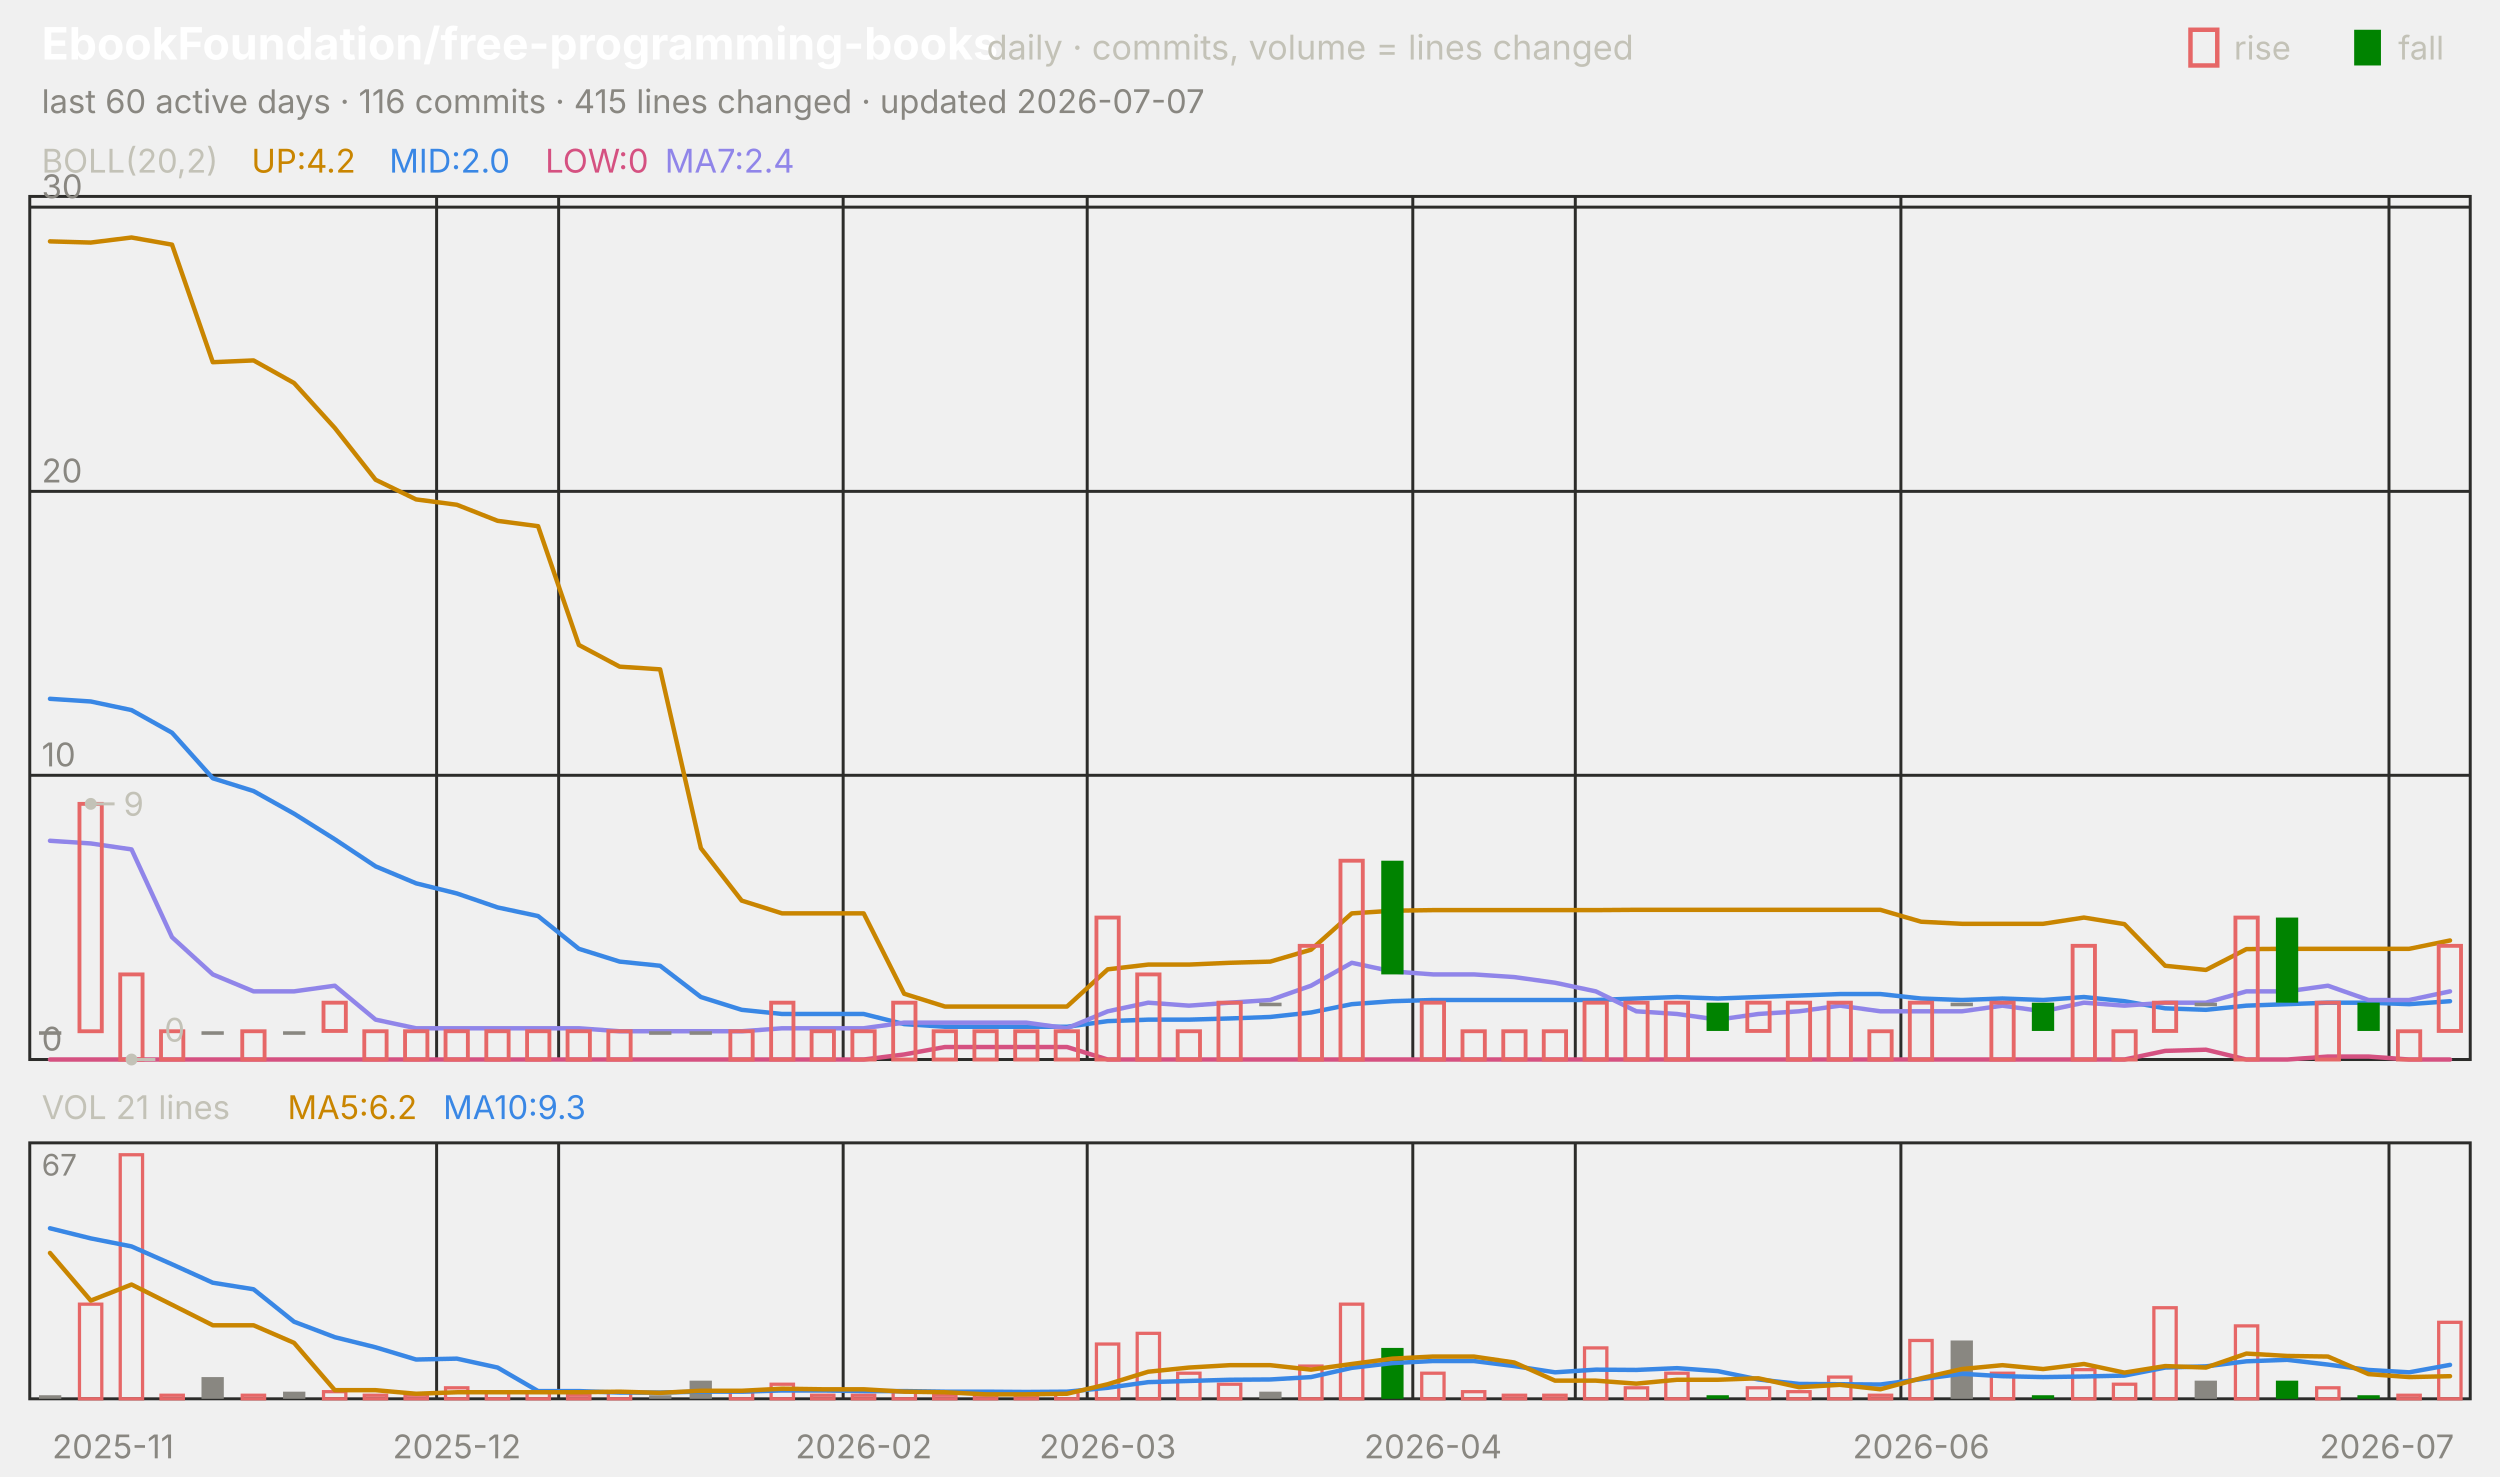
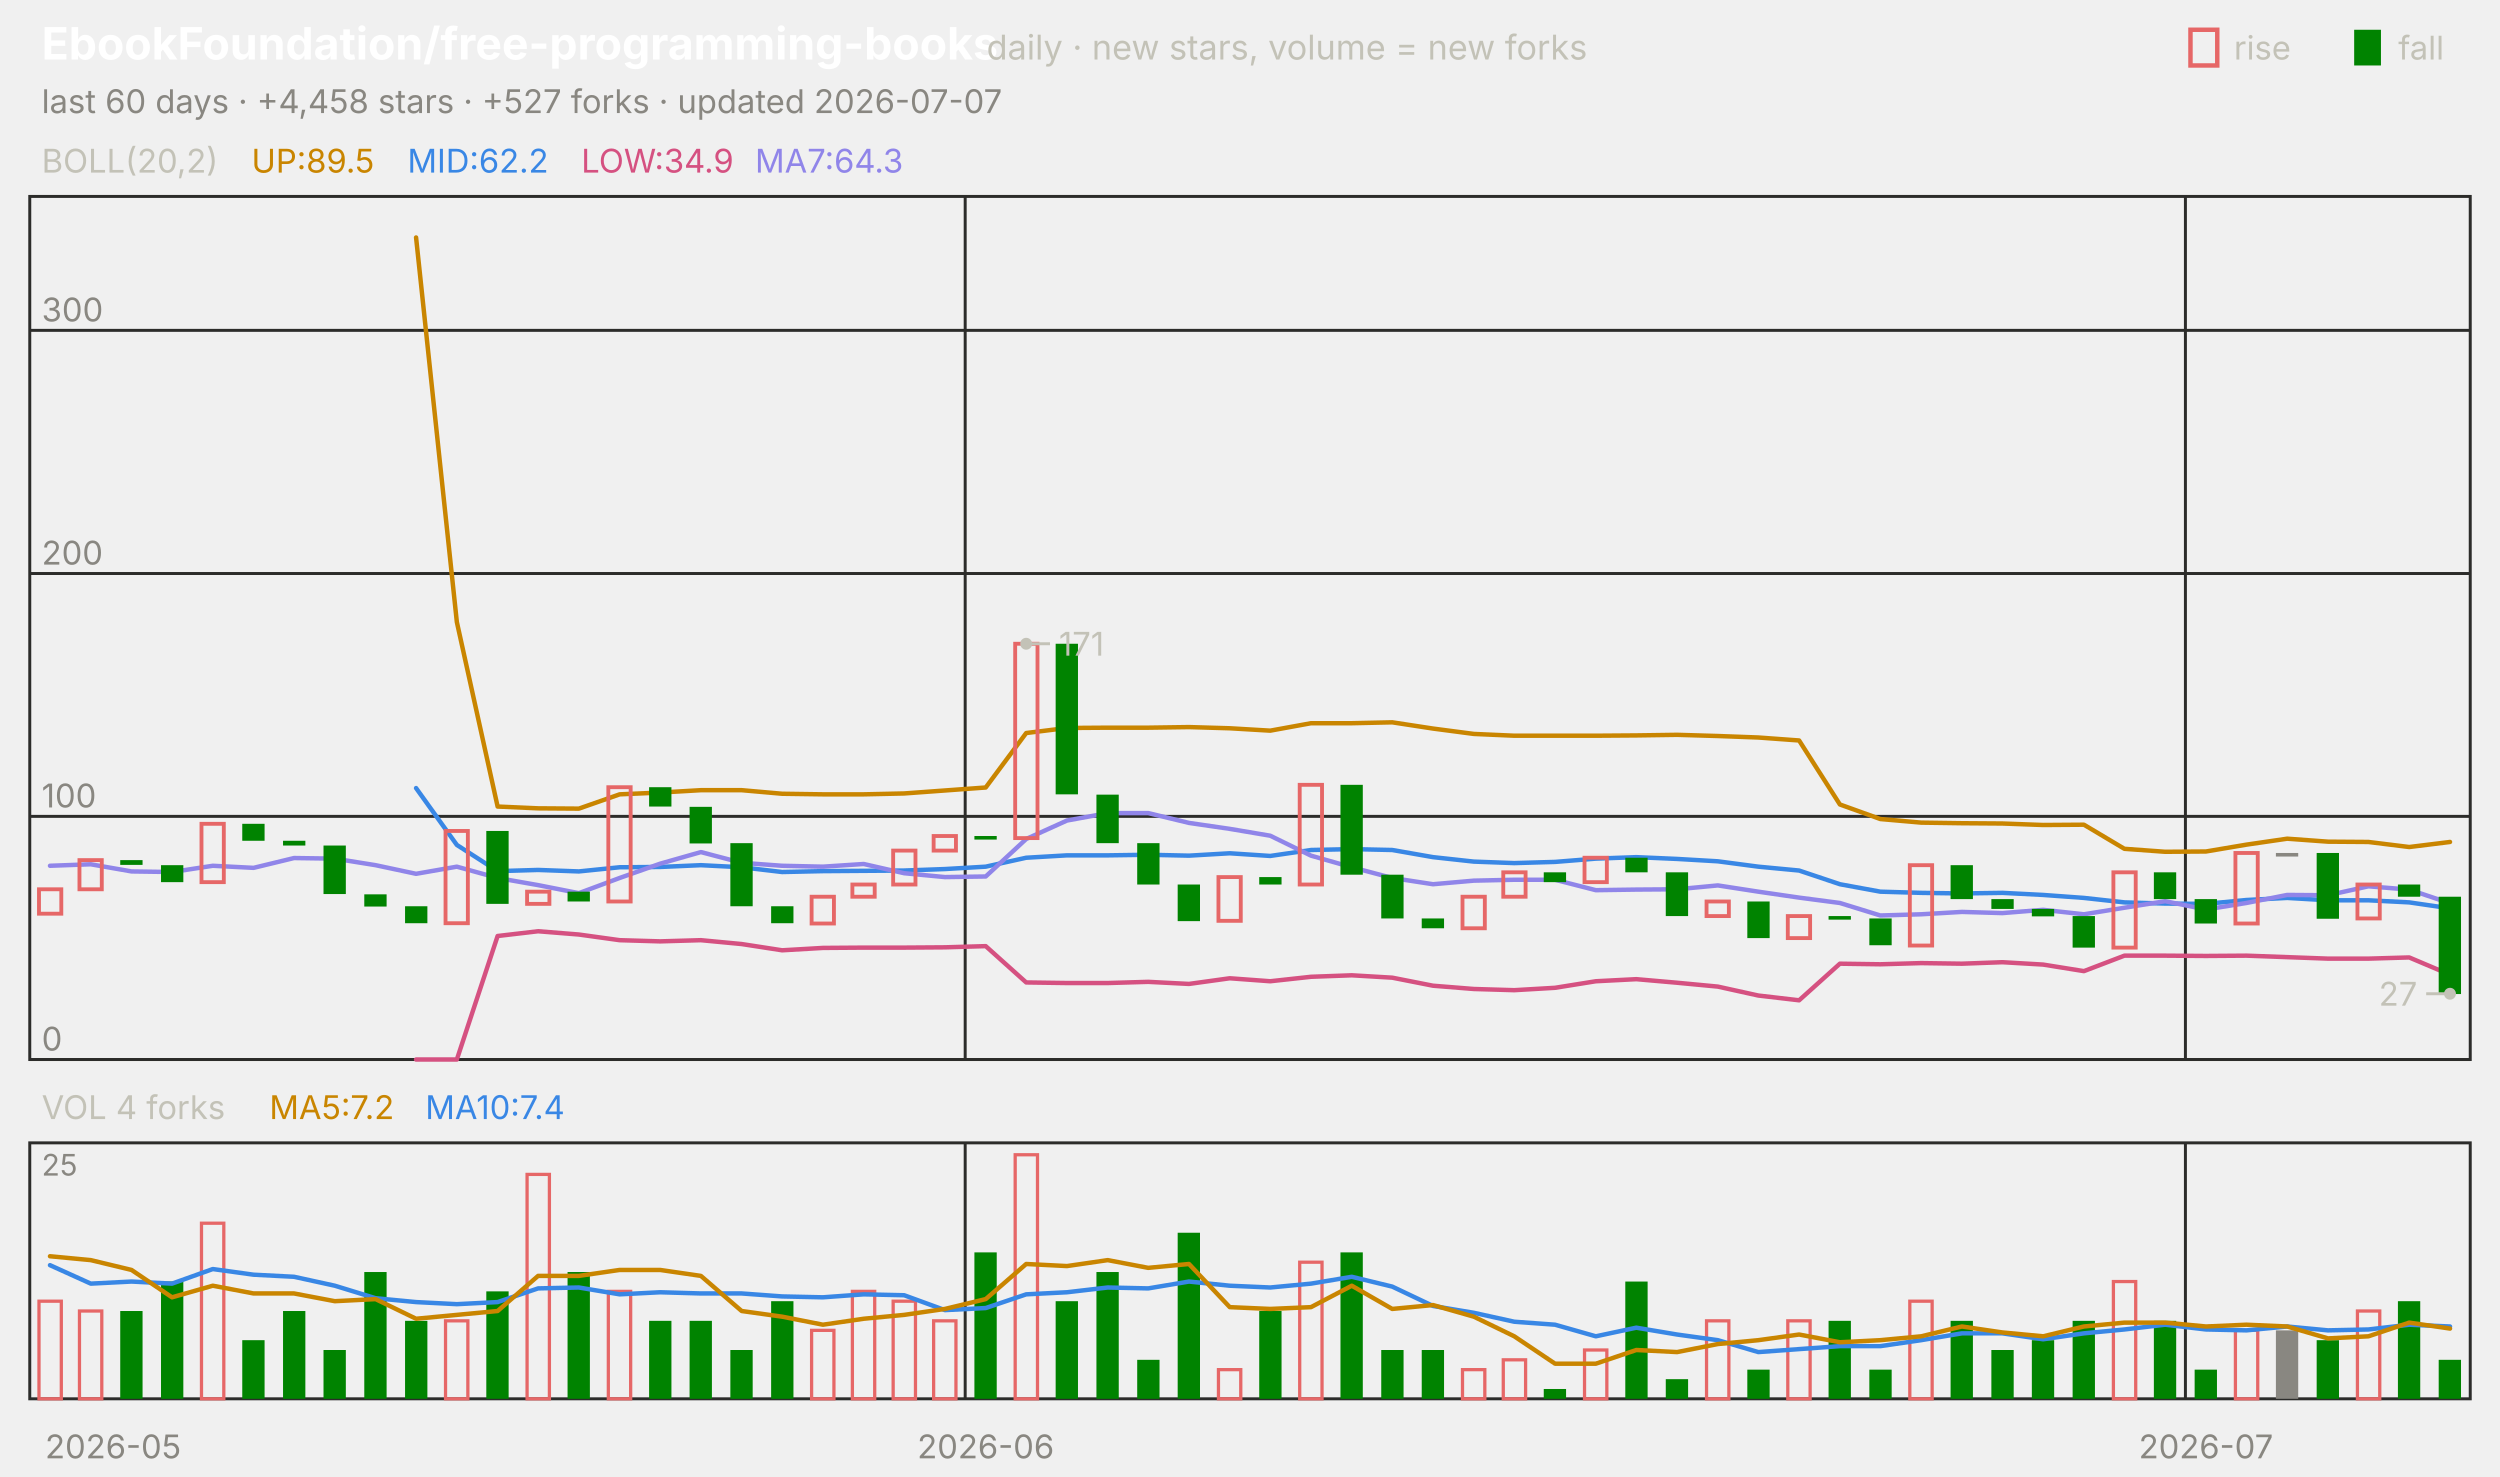
<svg xmlns="http://www.w3.org/2000/svg" viewBox="0 0 840 496" width="840" height="496" font-family="-apple-system,'Segoe UI',system-ui,sans-serif" role="img" aria-label="EbookFoundation/free-programming-books candlestick chart">
  <text x="14.0" y="20.0" font-size="15" fill="#ffffff" font-weight="650">EbookFoundation/free-programming-books</text>
-   <text x="331.5" y="20.0" font-size="11.5" fill="#c3c2b7">daily · commits, volume = lines changed</text>
+   <text x="331.5" y="20.0" font-size="11.5" fill="#c3c2b7">daily · new stars, volume = new forks</text>
  <text x="805.8" y="20.0" font-size="11.0" fill="#c3c2b7">fall</text>
  <rect x="791" y="10" width="9" height="12" fill="#008300" />
  <text x="750.6" y="20.0" font-size="11.0" fill="#c3c2b7">rise</text>
  <rect x="736" y="10" width="9" height="12" fill="none" stroke="#e66767" stroke-width="1.5" />
-   <text x="14.0" y="38.0" font-size="11.0" fill="#898781">last 60 active days · 116 commits · 415 lines changed · updated 2026-07-07</text>
+   <text x="14.0" y="38.0" font-size="11.0" fill="#898781">last 60 days · +4,458 stars · +527 forks · updated 2026-07-07</text>
  <rect x="10" y="66" width="820" height="290" fill="none" stroke="#2c2c2a" />
  <rect x="10" y="384" width="820" height="86" fill="none" stroke="#2c2c2a" />
-   <text x="38.0" y="490.0" font-size="11.0" fill="#898781" text-anchor="middle">2025-11</text>
-   <line x1="146.7" y1="66.0" x2="146.7" y2="356.0" stroke="#2c2c2a" stroke-width="1.0" />
-   <line x1="146.7" y1="384.0" x2="146.7" y2="470.0" stroke="#2c2c2a" stroke-width="1.0" />
-   <text x="153.5" y="490.0" font-size="11.0" fill="#898781" text-anchor="middle">2025-12</text>
-   <line x1="187.7" y1="66.0" x2="187.7" y2="356.0" stroke="#2c2c2a" stroke-width="1.0" />
-   <line x1="187.7" y1="384.0" x2="187.7" y2="470.0" stroke="#2c2c2a" stroke-width="1.0" />
-   <line x1="283.3" y1="66.0" x2="283.3" y2="356.0" stroke="#2c2c2a" stroke-width="1.0" />
-   <line x1="283.3" y1="384.0" x2="283.3" y2="470.0" stroke="#2c2c2a" stroke-width="1.0" />
-   <text x="290.2" y="490.0" font-size="11.0" fill="#898781" text-anchor="middle">2026-02</text>
-   <line x1="365.3" y1="66.0" x2="365.3" y2="356.0" stroke="#2c2c2a" stroke-width="1.0" />
-   <line x1="365.3" y1="384.0" x2="365.3" y2="470.0" stroke="#2c2c2a" stroke-width="1.0" />
-   <text x="372.2" y="490.0" font-size="11.0" fill="#898781" text-anchor="middle">2026-03</text>
-   <line x1="474.7" y1="66.0" x2="474.7" y2="356.0" stroke="#2c2c2a" stroke-width="1.0" />
-   <line x1="474.7" y1="384.0" x2="474.7" y2="470.0" stroke="#2c2c2a" stroke-width="1.0" />
-   <text x="481.5" y="490.0" font-size="11.0" fill="#898781" text-anchor="middle">2026-04</text>
-   <line x1="529.3" y1="66.0" x2="529.3" y2="356.0" stroke="#2c2c2a" stroke-width="1.0" />
-   <line x1="529.3" y1="384.0" x2="529.3" y2="470.0" stroke="#2c2c2a" stroke-width="1.0" />
-   <line x1="638.7" y1="66.0" x2="638.7" y2="356.0" stroke="#2c2c2a" stroke-width="1.0" />
-   <line x1="638.7" y1="384.0" x2="638.7" y2="470.0" stroke="#2c2c2a" stroke-width="1.0" />
-   <text x="645.5" y="490.0" font-size="11.0" fill="#898781" text-anchor="middle">2026-06</text>
-   <line x1="802.7" y1="66.0" x2="802.7" y2="356.0" stroke="#2c2c2a" stroke-width="1.0" />
-   <line x1="802.7" y1="384.0" x2="802.7" y2="470.0" stroke="#2c2c2a" stroke-width="1.0" />
-   <text x="802.0" y="490.0" font-size="11.0" fill="#898781" text-anchor="middle">2026-07</text>
+   <text x="38.0" y="490.0" font-size="11.0" fill="#898781" text-anchor="middle">2026-05</text>
+   <line x1="324.3" y1="66.0" x2="324.3" y2="356.0" stroke="#2c2c2a" stroke-width="1.0" />
+   <line x1="324.3" y1="384.0" x2="324.3" y2="470.0" stroke="#2c2c2a" stroke-width="1.0" />
+   <text x="331.2" y="490.0" font-size="11.0" fill="#898781" text-anchor="middle">2026-06</text>
+   <line x1="734.3" y1="66.0" x2="734.3" y2="356.0" stroke="#2c2c2a" stroke-width="1.0" />
+   <line x1="734.3" y1="384.0" x2="734.3" y2="470.0" stroke="#2c2c2a" stroke-width="1.0" />
+   <text x="741.2" y="490.0" font-size="11.0" fill="#898781" text-anchor="middle">2026-07</text>
  <text x="14.0" y="58.0" font-size="11.0" fill="#c3c2b7">BOLL(20,2)</text>
-   <text x="84.5" y="58.0" font-size="11.0" fill="#c98500">UP:4.2</text>
-   <text x="130.8" y="58.0" font-size="11.0" fill="#3987e5">MID:2.0</text>
-   <text x="183.2" y="58.0" font-size="11.0" fill="#d55181">LOW:0</text>
-   <text x="223.4" y="58.0" font-size="11.0" fill="#9085e9">MA7:2.4</text>
+   <text x="84.5" y="58.0" font-size="11.0" fill="#c98500">UP:89.5</text>
+   <text x="136.9" y="58.0" font-size="11.0" fill="#3987e5">MID:62.2</text>
+   <text x="195.3" y="58.0" font-size="11.0" fill="#d55181">LOW:34.9</text>
+   <text x="253.7" y="58.0" font-size="11.0" fill="#9085e9">MA7:64.3</text>
  <line x1="10.0" y1="356.0" x2="830.0" y2="356.0" stroke="#2c2c2a" stroke-width="1.0" />
  <text x="14.0" y="353.0" font-size="11.0" fill="#898781">0</text>
-   <line x1="10.0" y1="260.5" x2="830.0" y2="260.5" stroke="#2c2c2a" stroke-width="1.0" />
-   <text x="14.0" y="257.5" font-size="11.0" fill="#898781">10</text>
-   <line x1="10.0" y1="165.1" x2="830.0" y2="165.1" stroke="#2c2c2a" stroke-width="1.0" />
-   <text x="14.0" y="162.1" font-size="11.0" fill="#898781">20</text>
-   <line x1="10.0" y1="69.6" x2="830.0" y2="69.6" stroke="#2c2c2a" stroke-width="1.0" />
-   <text x="14.0" y="66.6" font-size="11.0" fill="#898781">30</text>
-   <polyline points="16.8,81.1 30.5,81.5 44.2,79.8 57.8,82.2 71.5,121.7 85.2,121.1 98.8,128.7 112.5,143.8 126.2,161.2 139.8,167.8 153.5,169.6 167.2,175.0 180.8,176.8 194.5,216.7 208.2,224.0 221.8,224.9 235.5,285.0 249.2,302.6 262.8,306.9 276.5,306.9 290.2,306.9 303.8,333.9 317.5,338.2 331.2,338.2 344.8,338.2 358.5,338.2 372.2,325.7 385.8,324.1 399.5,324.1 413.2,323.5 426.8,323.1 440.5,319.1 454.2,306.9 467.8,306.0 481.5,305.8 495.2,305.8 508.8,305.8 522.5,305.8 536.2,305.8 549.8,305.7 563.5,305.7 577.2,305.7 590.8,305.7 604.5,305.7 618.2,305.7 631.8,305.7 645.5,309.7 659.2,310.4 672.8,310.4 686.5,310.4 700.2,308.3 713.8,310.5 727.5,324.5 741.2,325.9 754.8,318.9 768.5,318.8 782.2,318.8 795.8,318.8 809.5,318.8 823.2,316.0" fill="none" stroke="#c98500" stroke-width="1.5" stroke-linejoin="round" stroke-linecap="round" />
-   <polyline points="16.8,234.8 30.5,235.7 44.2,238.6 57.8,246.2 71.5,261.5 85.2,265.8 98.8,273.4 112.5,282.0 126.2,291.1 139.8,296.8 153.5,300.2 167.2,304.9 180.8,307.8 194.5,318.8 208.2,323.1 221.8,324.5 235.5,335.0 249.2,339.3 262.8,340.7 276.5,340.7 290.2,340.7 303.8,344.1 317.5,345.0 331.2,345.0 344.8,345.0 358.5,345.0 372.2,343.1 385.8,342.6 399.5,342.6 413.2,342.2 426.8,341.7 440.5,340.2 454.2,337.4 467.8,336.4 481.5,336.0 495.2,336.0 508.8,336.0 522.5,336.0 536.2,336.0 549.8,335.5 563.5,335.0 577.2,335.5 590.8,335.0 604.5,334.5 618.2,334.0 631.8,334.0 645.5,335.5 659.2,336.0 672.8,335.5 686.5,336.0 700.2,335.0 713.8,336.4 727.5,338.8 741.2,339.3 754.8,337.9 768.5,337.4 782.2,336.9 795.8,336.9 809.5,337.4 823.2,336.4" fill="none" stroke="#3987e5" stroke-width="1.5" stroke-linejoin="round" stroke-linecap="round" />
-   <polyline points="16.8,356.0 30.5,356.0 44.2,356.0 57.8,356.0 71.5,356.0 85.2,356.0 98.8,356.0 112.5,356.0 126.2,356.0 139.8,356.0 153.5,356.0 167.2,356.0 180.8,356.0 194.5,356.0 208.2,356.0 221.8,356.0 235.5,356.0 249.2,356.0 262.8,356.0 276.5,356.0 290.2,356.0 303.8,354.3 317.5,351.8 331.2,351.8 344.8,351.8 358.5,351.8 372.2,356.0 385.8,356.0 399.5,356.0 413.2,356.0 426.8,356.0 440.5,356.0 454.2,356.0 467.8,356.0 481.5,356.0 495.2,356.0 508.8,356.0 522.5,356.0 536.2,356.0 549.8,356.0 563.5,356.0 577.2,356.0 590.8,356.0 604.5,356.0 618.2,356.0 631.8,356.0 645.5,356.0 659.2,356.0 672.8,356.0 686.5,356.0 700.2,356.0 713.8,356.0 727.5,353.1 741.2,352.7 754.8,356.0 768.5,356.0 782.2,355.0 795.8,355.0 809.5,356.0 823.2,356.0" fill="none" stroke="#d55181" stroke-width="1.5" stroke-linejoin="round" stroke-linecap="round" />
-   <polyline points="16.8,282.5 30.5,283.4 44.2,285.4 57.8,314.9 71.5,327.4 85.2,333.1 98.8,333.1 112.5,331.2 126.2,342.6 139.8,345.5 153.5,345.5 167.2,345.5 180.8,345.5 194.5,345.5 208.2,346.5 221.8,346.5 235.5,346.5 249.2,346.5 262.8,345.5 276.5,345.5 290.2,345.5 303.8,343.6 317.5,343.6 331.2,343.6 344.8,343.6 358.5,345.5 372.2,339.8 385.8,336.9 399.5,337.9 413.2,336.9 426.8,336.0 440.5,331.2 454.2,323.5 467.8,326.4 481.5,327.4 495.2,327.4 508.8,328.3 522.5,330.2 536.2,333.1 549.8,339.8 563.5,340.7 577.2,342.6 590.8,340.7 604.5,339.8 618.2,337.9 631.8,339.8 645.5,339.8 659.2,339.8 672.8,337.9 686.5,339.8 700.2,336.9 713.8,337.9 727.5,336.9 741.2,336.9 754.8,333.1 768.5,333.1 782.2,331.2 795.8,336.0 809.5,336.0 823.2,333.1" fill="none" stroke="#9085e9" stroke-width="1.5" stroke-linejoin="round" stroke-linecap="round" />
-   <rect x="13.1" y="346.5" width="7.5" height="1.2" fill="#898781" />
-   <rect x="26.7" y="270.1" width="7.5" height="76.4" fill="none" stroke="#e66767" stroke-width="1.3" />
-   <rect x="40.4" y="327.4" width="7.5" height="28.6" fill="none" stroke="#e66767" stroke-width="1.3" />
-   <rect x="54.1" y="346.5" width="7.5" height="9.5" fill="none" stroke="#e66767" stroke-width="1.3" />
-   <rect x="67.7" y="346.5" width="7.5" height="1.2" fill="#898781" />
-   <rect x="81.4" y="346.5" width="7.5" height="9.5" fill="none" stroke="#e66767" stroke-width="1.3" />
-   <rect x="95.1" y="346.5" width="7.5" height="1.2" fill="#898781" />
-   <rect x="108.7" y="336.9" width="7.5" height="9.5" fill="none" stroke="#e66767" stroke-width="1.3" />
-   <rect x="122.4" y="346.5" width="7.5" height="9.5" fill="none" stroke="#e66767" stroke-width="1.3" />
-   <rect x="136.1" y="346.5" width="7.5" height="9.5" fill="none" stroke="#e66767" stroke-width="1.3" />
-   <rect x="149.7" y="346.5" width="7.5" height="9.5" fill="none" stroke="#e66767" stroke-width="1.3" />
-   <rect x="163.4" y="346.5" width="7.5" height="9.5" fill="none" stroke="#e66767" stroke-width="1.3" />
-   <rect x="177.1" y="346.5" width="7.5" height="9.5" fill="none" stroke="#e66767" stroke-width="1.3" />
-   <rect x="190.7" y="346.5" width="7.5" height="9.5" fill="none" stroke="#e66767" stroke-width="1.3" />
-   <rect x="204.4" y="346.5" width="7.5" height="9.5" fill="none" stroke="#e66767" stroke-width="1.3" />
-   <rect x="218.1" y="346.5" width="7.5" height="1.2" fill="#898781" />
-   <rect x="231.7" y="346.5" width="7.5" height="1.2" fill="#898781" />
-   <rect x="245.4" y="346.5" width="7.5" height="9.5" fill="none" stroke="#e66767" stroke-width="1.3" />
-   <rect x="259.1" y="336.9" width="7.5" height="19.1" fill="none" stroke="#e66767" stroke-width="1.3" />
-   <rect x="272.7" y="346.5" width="7.5" height="9.5" fill="none" stroke="#e66767" stroke-width="1.3" />
-   <rect x="286.4" y="346.5" width="7.5" height="9.5" fill="none" stroke="#e66767" stroke-width="1.3" />
-   <rect x="300.1" y="336.9" width="7.5" height="19.1" fill="none" stroke="#e66767" stroke-width="1.3" />
-   <rect x="313.7" y="346.5" width="7.5" height="9.5" fill="none" stroke="#e66767" stroke-width="1.3" />
-   <rect x="327.4" y="346.5" width="7.5" height="9.5" fill="none" stroke="#e66767" stroke-width="1.3" />
-   <rect x="341.1" y="346.5" width="7.5" height="9.5" fill="none" stroke="#e66767" stroke-width="1.3" />
-   <rect x="354.7" y="346.5" width="7.5" height="9.5" fill="none" stroke="#e66767" stroke-width="1.3" />
-   <rect x="368.4" y="308.3" width="7.5" height="47.7" fill="none" stroke="#e66767" stroke-width="1.3" />
-   <rect x="382.1" y="327.4" width="7.5" height="28.6" fill="none" stroke="#e66767" stroke-width="1.3" />
-   <rect x="395.7" y="346.5" width="7.5" height="9.5" fill="none" stroke="#e66767" stroke-width="1.3" />
-   <rect x="409.4" y="336.9" width="7.5" height="19.1" fill="none" stroke="#e66767" stroke-width="1.3" />
-   <rect x="423.1" y="336.9" width="7.5" height="1.2" fill="#898781" />
-   <rect x="436.7" y="317.8" width="7.5" height="38.2" fill="none" stroke="#e66767" stroke-width="1.3" />
-   <rect x="450.4" y="289.2" width="7.5" height="66.8" fill="none" stroke="#e66767" stroke-width="1.3" />
-   <rect x="464.1" y="289.2" width="7.5" height="38.2" fill="#008300" />
-   <rect x="477.7" y="336.9" width="7.5" height="19.1" fill="none" stroke="#e66767" stroke-width="1.3" />
-   <rect x="491.4" y="346.5" width="7.5" height="9.5" fill="none" stroke="#e66767" stroke-width="1.3" />
-   <rect x="505.1" y="346.5" width="7.5" height="9.5" fill="none" stroke="#e66767" stroke-width="1.3" />
-   <rect x="518.7" y="346.5" width="7.5" height="9.5" fill="none" stroke="#e66767" stroke-width="1.3" />
-   <rect x="532.4" y="336.9" width="7.5" height="19.1" fill="none" stroke="#e66767" stroke-width="1.3" />
-   <rect x="546.1" y="336.9" width="7.5" height="19.1" fill="none" stroke="#e66767" stroke-width="1.3" />
-   <rect x="559.7" y="336.9" width="7.5" height="19.1" fill="none" stroke="#e66767" stroke-width="1.3" />
-   <rect x="573.4" y="336.9" width="7.5" height="9.5" fill="#008300" />
-   <rect x="587.1" y="336.9" width="7.5" height="9.5" fill="none" stroke="#e66767" stroke-width="1.3" />
-   <rect x="600.7" y="336.9" width="7.5" height="19.1" fill="none" stroke="#e66767" stroke-width="1.3" />
-   <rect x="614.4" y="336.9" width="7.5" height="19.1" fill="none" stroke="#e66767" stroke-width="1.3" />
-   <rect x="628.1" y="346.5" width="7.5" height="9.5" fill="none" stroke="#e66767" stroke-width="1.3" />
-   <rect x="641.7" y="336.9" width="7.5" height="19.1" fill="none" stroke="#e66767" stroke-width="1.3" />
-   <rect x="655.4" y="336.9" width="7.5" height="1.2" fill="#898781" />
-   <rect x="669.1" y="336.9" width="7.5" height="19.1" fill="none" stroke="#e66767" stroke-width="1.3" />
-   <rect x="682.7" y="336.9" width="7.5" height="9.5" fill="#008300" />
-   <rect x="696.4" y="317.8" width="7.5" height="38.2" fill="none" stroke="#e66767" stroke-width="1.3" />
-   <rect x="710.1" y="346.5" width="7.5" height="9.5" fill="none" stroke="#e66767" stroke-width="1.3" />
-   <rect x="723.7" y="336.9" width="7.5" height="9.5" fill="none" stroke="#e66767" stroke-width="1.3" />
-   <rect x="737.4" y="336.9" width="7.5" height="1.2" fill="#898781" />
-   <rect x="751.1" y="308.3" width="7.5" height="47.7" fill="none" stroke="#e66767" stroke-width="1.3" />
-   <rect x="764.7" y="308.3" width="7.5" height="28.6" fill="#008300" />
-   <rect x="778.4" y="336.9" width="7.5" height="19.1" fill="none" stroke="#e66767" stroke-width="1.3" />
-   <rect x="792.1" y="336.9" width="7.5" height="9.5" fill="#008300" />
-   <rect x="805.7" y="346.5" width="7.5" height="9.5" fill="none" stroke="#e66767" stroke-width="1.3" />
-   <rect x="819.4" y="317.8" width="7.5" height="28.6" fill="none" stroke="#e66767" stroke-width="1.3" />
-   <circle cx="30.5" cy="270.1" r="2" fill="#c3c2b7" />
-   <line x1="30.5" y1="270.1" x2="38.5" y2="270.1" stroke="#c3c2b7" stroke-width="1.0" />
-   <text x="41.5" y="274.1" font-size="11.0" fill="#c3c2b7">9</text>
-   <circle cx="44.2" cy="356.0" r="2" fill="#c3c2b7" />
-   <line x1="44.2" y1="356.0" x2="52.2" y2="356.0" stroke="#c3c2b7" stroke-width="1.0" />
-   <text x="55.2" y="350.0" font-size="11.0" fill="#c3c2b7">0</text>
-   <text x="14.0" y="376.0" font-size="11.0" fill="#c3c2b7">VOL 21 lines</text>
-   <text x="96.6" y="376.0" font-size="11.0" fill="#c98500">MA5:6.2</text>
-   <text x="148.9" y="376.0" font-size="11.0" fill="#3987e5">MA10:9.3</text>
-   <text x="14.0" y="395.0" font-size="10" fill="#898781">67</text>
-   <rect x="13.1" y="468.8" width="7.5" height="1.2" fill="#898781" />
-   <rect x="26.7" y="438.2" width="7.5" height="31.8" fill="none" stroke="#e66767" stroke-width="1.1" />
-   <rect x="40.4" y="388.0" width="7.5" height="82.0" fill="none" stroke="#e66767" stroke-width="1.1" />
-   <rect x="54.1" y="468.8" width="7.5" height="1.2" fill="none" stroke="#e66767" stroke-width="1.1" />
-   <rect x="67.7" y="462.7" width="7.5" height="7.3" fill="#898781" />
-   <rect x="81.4" y="468.8" width="7.5" height="1.2" fill="none" stroke="#e66767" stroke-width="1.1" />
-   <rect x="95.1" y="467.6" width="7.5" height="2.4" fill="#898781" />
-   <rect x="108.7" y="467.6" width="7.5" height="2.4" fill="none" stroke="#e66767" stroke-width="1.1" />
-   <rect x="122.4" y="468.8" width="7.5" height="1.2" fill="none" stroke="#e66767" stroke-width="1.1" />
-   <rect x="136.1" y="468.8" width="7.5" height="1.2" fill="none" stroke="#e66767" stroke-width="1.1" />
-   <rect x="149.7" y="466.3" width="7.5" height="3.7" fill="none" stroke="#e66767" stroke-width="1.1" />
-   <rect x="163.4" y="467.6" width="7.5" height="2.4" fill="none" stroke="#e66767" stroke-width="1.1" />
-   <rect x="177.1" y="467.6" width="7.5" height="2.4" fill="none" stroke="#e66767" stroke-width="1.1" />
-   <rect x="190.7" y="468.8" width="7.5" height="1.2" fill="none" stroke="#e66767" stroke-width="1.1" />
-   <rect x="204.4" y="467.6" width="7.5" height="2.4" fill="none" stroke="#e66767" stroke-width="1.1" />
-   <rect x="218.1" y="468.8" width="7.5" height="1.2" fill="#898781" />
-   <rect x="231.7" y="463.9" width="7.5" height="6.1" fill="#898781" />
-   <rect x="245.4" y="467.6" width="7.5" height="2.4" fill="none" stroke="#e66767" stroke-width="1.1" />
-   <rect x="259.1" y="465.1" width="7.5" height="4.9" fill="none" stroke="#e66767" stroke-width="1.1" />
-   <rect x="272.7" y="468.8" width="7.5" height="1.2" fill="none" stroke="#e66767" stroke-width="1.1" />
-   <rect x="286.4" y="468.8" width="7.5" height="1.2" fill="none" stroke="#e66767" stroke-width="1.1" />
-   <rect x="300.1" y="467.6" width="7.5" height="2.4" fill="none" stroke="#e66767" stroke-width="1.1" />
-   <rect x="313.7" y="468.8" width="7.5" height="1.2" fill="none" stroke="#e66767" stroke-width="1.1" />
-   <rect x="327.4" y="468.8" width="7.5" height="1.2" fill="none" stroke="#e66767" stroke-width="1.1" />
-   <rect x="341.1" y="468.8" width="7.5" height="1.2" fill="none" stroke="#e66767" stroke-width="1.1" />
-   <rect x="354.7" y="467.6" width="7.5" height="2.4" fill="none" stroke="#e66767" stroke-width="1.1" />
-   <rect x="368.4" y="451.6" width="7.5" height="18.4" fill="none" stroke="#e66767" stroke-width="1.1" />
-   <rect x="382.1" y="448.0" width="7.5" height="22.0" fill="none" stroke="#e66767" stroke-width="1.1" />
-   <rect x="395.7" y="461.4" width="7.5" height="8.6" fill="none" stroke="#e66767" stroke-width="1.1" />
-   <rect x="409.4" y="465.1" width="7.5" height="4.9" fill="none" stroke="#e66767" stroke-width="1.1" />
-   <rect x="423.1" y="467.6" width="7.5" height="2.4" fill="#898781" />
-   <rect x="436.7" y="459.0" width="7.5" height="11.0" fill="none" stroke="#e66767" stroke-width="1.1" />
-   <rect x="450.4" y="438.2" width="7.5" height="31.8" fill="none" stroke="#e66767" stroke-width="1.1" />
-   <rect x="464.1" y="452.9" width="7.5" height="17.1" fill="#008300" />
-   <rect x="477.7" y="461.4" width="7.5" height="8.6" fill="none" stroke="#e66767" stroke-width="1.1" />
-   <rect x="491.4" y="467.6" width="7.5" height="2.4" fill="none" stroke="#e66767" stroke-width="1.1" />
-   <rect x="505.1" y="468.8" width="7.5" height="1.2" fill="none" stroke="#e66767" stroke-width="1.1" />
-   <rect x="518.7" y="468.8" width="7.5" height="1.2" fill="none" stroke="#e66767" stroke-width="1.1" />
-   <rect x="532.4" y="452.9" width="7.5" height="17.1" fill="none" stroke="#e66767" stroke-width="1.1" />
-   <rect x="546.1" y="466.3" width="7.5" height="3.7" fill="none" stroke="#e66767" stroke-width="1.1" />
-   <rect x="559.7" y="461.4" width="7.5" height="8.6" fill="none" stroke="#e66767" stroke-width="1.1" />
-   <rect x="573.4" y="468.8" width="7.5" height="1.2" fill="#008300" />
-   <rect x="587.1" y="466.3" width="7.5" height="3.7" fill="none" stroke="#e66767" stroke-width="1.1" />
-   <rect x="600.7" y="467.6" width="7.5" height="2.4" fill="none" stroke="#e66767" stroke-width="1.1" />
-   <rect x="614.4" y="462.7" width="7.5" height="7.3" fill="none" stroke="#e66767" stroke-width="1.1" />
-   <rect x="628.1" y="468.8" width="7.5" height="1.2" fill="none" stroke="#e66767" stroke-width="1.1" />
-   <rect x="641.7" y="450.4" width="7.5" height="19.6" fill="none" stroke="#e66767" stroke-width="1.1" />
-   <rect x="655.4" y="450.4" width="7.5" height="19.6" fill="#898781" />
-   <rect x="669.1" y="461.4" width="7.5" height="8.6" fill="none" stroke="#e66767" stroke-width="1.1" />
-   <rect x="682.7" y="468.8" width="7.5" height="1.2" fill="#008300" />
-   <rect x="696.4" y="460.2" width="7.5" height="9.8" fill="none" stroke="#e66767" stroke-width="1.1" />
-   <rect x="710.1" y="465.1" width="7.5" height="4.9" fill="none" stroke="#e66767" stroke-width="1.1" />
-   <rect x="723.7" y="439.4" width="7.5" height="30.6" fill="none" stroke="#e66767" stroke-width="1.1" />
-   <rect x="737.4" y="463.9" width="7.5" height="6.1" fill="#898781" />
-   <rect x="751.1" y="445.5" width="7.5" height="24.5" fill="none" stroke="#e66767" stroke-width="1.1" />
-   <rect x="764.7" y="463.9" width="7.5" height="6.1" fill="#008300" />
-   <rect x="778.4" y="466.3" width="7.5" height="3.7" fill="none" stroke="#e66767" stroke-width="1.1" />
-   <rect x="792.1" y="468.8" width="7.5" height="1.2" fill="#008300" />
-   <rect x="805.7" y="468.8" width="7.5" height="1.2" fill="none" stroke="#e66767" stroke-width="1.1" />
-   <rect x="819.4" y="444.3" width="7.5" height="25.7" fill="none" stroke="#e66767" stroke-width="1.1" />
-   <polyline points="16.8,412.7 30.5,416.1 44.2,418.8 57.8,424.8 71.5,431.0 85.2,433.2 98.8,444.1 112.5,449.3 126.2,452.7 139.8,456.8 153.5,456.5 167.2,459.5 180.8,467.4 194.5,467.4 208.2,467.9 221.8,467.9 235.5,467.6 249.2,467.6 262.8,467.2 276.5,467.2 290.2,467.4 303.8,467.4 317.5,467.6 331.2,467.6 344.8,467.7 358.5,467.6 372.2,466.3 385.8,464.4 399.5,464.0 413.2,463.6 426.8,463.5 440.5,462.7 454.2,459.6 467.8,458.0 481.5,457.3 495.2,457.3 508.8,459.0 522.5,461.1 536.2,460.2 549.8,460.3 563.5,459.7 577.2,460.7 590.8,463.5 604.5,465.0 618.2,465.1 631.8,465.2 645.5,463.4 659.2,461.6 672.8,462.4 686.5,462.7 700.2,462.5 713.8,462.2 727.5,459.5 741.2,459.1 754.8,457.4 768.5,456.9 782.2,458.5 795.8,460.3 809.5,461.1 823.2,458.6" fill="none" stroke="#3987e5" stroke-width="1.5" stroke-linejoin="round" stroke-linecap="round" />
-   <polyline points="16.8,421.0 30.5,437.0 44.2,431.6 57.8,438.4 71.5,445.3 85.2,445.3 98.8,451.2 112.5,467.1 126.2,467.1 139.8,468.3 153.5,467.8 167.2,467.8 180.8,467.8 194.5,467.8 208.2,467.6 221.8,468.0 235.5,467.3 249.2,467.3 262.8,466.6 276.5,466.8 290.2,466.8 303.8,467.6 317.5,467.8 331.2,468.5 344.8,468.5 358.5,468.3 372.2,465.1 385.8,460.9 399.5,459.5 413.2,458.7 426.8,458.7 440.5,460.2 454.2,458.3 467.8,456.5 481.5,455.8 495.2,455.8 508.8,457.8 522.5,463.9 536.2,463.9 549.8,464.9 563.5,463.6 577.2,463.6 590.8,463.1 604.5,466.1 618.2,465.3 631.8,466.8 645.5,463.1 659.2,460.0 672.8,458.7 686.5,460.0 700.2,458.3 713.8,461.2 727.5,459.0 741.2,459.5 754.8,454.8 768.5,455.6 782.2,455.8 795.8,461.7 809.5,462.7 823.2,462.4" fill="none" stroke="#c98500" stroke-width="1.5" stroke-linejoin="round" stroke-linecap="round" />
+   <line x1="10.0" y1="274.3" x2="830.0" y2="274.3" stroke="#2c2c2a" stroke-width="1.0" />
+   <text x="14.0" y="271.3" font-size="11.0" fill="#898781">100</text>
+   <line x1="10.0" y1="192.7" x2="830.0" y2="192.7" stroke="#2c2c2a" stroke-width="1.0" />
+   <text x="14.0" y="189.7" font-size="11.0" fill="#898781">200</text>
+   <line x1="10.0" y1="111.0" x2="830.0" y2="111.0" stroke="#2c2c2a" stroke-width="1.0" />
+   <text x="14.0" y="108.0" font-size="11.0" fill="#898781">300</text>
+   <polyline points="139.8,79.8 153.5,209.0 167.2,271.0 180.8,271.6 194.5,271.7 208.2,266.9 221.8,266.3 235.5,265.5 249.2,265.5 262.8,266.7 276.5,266.9 290.2,266.9 303.8,266.6 317.5,265.6 331.2,264.6 344.8,246.3 358.5,244.6 372.2,244.5 385.8,244.5 399.5,244.3 413.2,244.7 426.8,245.5 440.5,243.0 454.2,243.0 467.8,242.7 481.5,244.8 495.2,246.6 508.8,247.2 522.5,247.2 536.2,247.2 549.8,247.1 563.5,246.9 577.2,247.3 590.8,247.8 604.5,248.8 618.2,270.3 631.8,275.2 645.5,276.4 659.2,276.6 672.8,276.7 686.5,277.2 700.2,277.1 713.8,285.2 727.5,286.2 741.2,286.1 754.8,283.8 768.5,281.8 782.2,282.8 795.8,282.9 809.5,284.6 823.2,282.9" fill="none" stroke="#c98500" stroke-width="1.5" stroke-linejoin="round" stroke-linecap="round" />
+   <polyline points="139.8,264.8 153.5,283.9 167.2,292.7 180.8,292.3 194.5,292.8 208.2,291.4 221.8,291.3 235.5,290.7 249.2,291.4 262.8,293.0 276.5,292.7 290.2,292.6 303.8,292.5 317.5,292.0 331.2,291.2 344.8,288.2 358.5,287.4 372.2,287.4 385.8,287.2 399.5,287.5 413.2,286.7 426.8,287.6 440.5,285.6 454.2,285.3 467.8,285.6 481.5,288.0 495.2,289.5 508.8,290.0 522.5,289.6 536.2,288.5 549.8,288.0 563.5,288.6 577.2,289.4 590.8,291.2 604.5,292.5 618.2,297.1 631.8,299.6 645.5,300.0 659.2,300.2 672.8,300.0 686.5,300.7 700.2,301.7 713.8,303.2 727.5,303.6 741.2,303.7 754.8,302.4 768.5,301.7 782.2,302.5 795.8,302.5 809.5,303.2 823.2,305.2" fill="none" stroke="#3987e5" stroke-width="1.5" stroke-linejoin="round" stroke-linecap="round" />
+   <polyline points="139.8,356.0 153.5,356.0 167.2,314.5 180.8,312.9 194.5,314.0 208.2,315.9 221.8,316.3 235.5,315.9 249.2,317.2 262.8,319.3 276.5,318.5 290.2,318.4 303.8,318.4 317.5,318.3 331.2,317.9 344.8,330.1 358.5,330.3 372.2,330.3 385.8,329.9 399.5,330.6 413.2,328.7 426.8,329.7 440.5,328.2 454.2,327.7 467.8,328.5 481.5,331.2 495.2,332.3 508.8,332.7 522.5,331.9 536.2,329.7 549.8,329.0 563.5,330.2 577.2,331.5 590.8,334.5 604.5,336.1 618.2,323.8 631.8,324.0 645.5,323.6 659.2,323.8 672.8,323.3 686.5,324.1 700.2,326.3 713.8,321.1 727.5,321.1 741.2,321.2 754.8,321.1 768.5,321.6 782.2,322.1 795.8,322.1 809.5,321.7 823.2,327.5" fill="none" stroke="#d55181" stroke-width="1.5" stroke-linejoin="round" stroke-linecap="round" />
+   <polyline points="16.8,290.9 30.5,290.4 44.2,292.8 57.8,293.0 71.5,290.9 85.2,291.6 98.8,288.3 112.5,288.5 126.2,290.7 139.8,293.6 153.5,291.2 167.2,295.0 180.8,297.4 194.5,300.1 208.2,295.0 221.8,290.2 235.5,286.3 249.2,289.9 262.8,290.9 276.5,291.2 290.2,290.3 303.8,293.4 317.5,294.7 331.2,294.5 344.8,281.9 358.5,275.7 372.2,273.2 385.8,273.2 399.5,276.5 413.2,278.5 426.8,280.8 440.5,287.5 454.2,291.4 467.8,295.0 481.5,297.1 495.2,295.9 508.8,295.6 522.5,295.6 536.2,299.1 549.8,298.9 563.5,298.8 577.2,297.5 590.8,299.6 604.5,301.6 618.2,303.4 631.8,307.6 645.5,307.2 659.2,306.4 672.8,306.8 686.5,305.7 700.2,307.2 713.8,305.0 727.5,302.8 741.2,305.6 754.8,303.4 768.5,300.7 782.2,300.8 795.8,297.8 809.5,298.9 823.2,303.5" fill="none" stroke="#9085e9" stroke-width="1.5" stroke-linejoin="round" stroke-linecap="round" />
+   <rect x="13.1" y="298.8" width="7.5" height="8.2" fill="none" stroke="#e66767" stroke-width="1.3" />
+   <rect x="26.7" y="289.0" width="7.5" height="9.8" fill="none" stroke="#e66767" stroke-width="1.3" />
+   <rect x="40.4" y="289.0" width="7.5" height="1.6" fill="#008300" />
+   <rect x="54.1" y="290.7" width="7.5" height="5.7" fill="#008300" />
+   <rect x="67.7" y="276.8" width="7.5" height="19.6" fill="none" stroke="#e66767" stroke-width="1.3" />
+   <rect x="81.4" y="276.8" width="7.5" height="5.7" fill="#008300" />
+   <rect x="95.1" y="282.5" width="7.5" height="1.6" fill="#008300" />
+   <rect x="108.7" y="284.1" width="7.5" height="16.3" fill="#008300" />
+   <rect x="122.4" y="300.5" width="7.5" height="4.1" fill="#008300" />
+   <rect x="136.1" y="304.5" width="7.5" height="5.7" fill="#008300" />
+   <rect x="149.7" y="279.2" width="7.5" height="31.0" fill="none" stroke="#e66767" stroke-width="1.3" />
+   <rect x="163.4" y="279.2" width="7.5" height="24.5" fill="#008300" />
+   <rect x="177.1" y="299.6" width="7.5" height="4.1" fill="none" stroke="#e66767" stroke-width="1.3" />
+   <rect x="190.7" y="299.6" width="7.5" height="3.3" fill="#008300" />
+   <rect x="204.4" y="264.5" width="7.5" height="38.4" fill="none" stroke="#e66767" stroke-width="1.3" />
+   <rect x="218.1" y="264.5" width="7.5" height="6.5" fill="#008300" />
+   <rect x="231.7" y="271.1" width="7.5" height="12.3" fill="#008300" />
+   <rect x="245.4" y="283.3" width="7.5" height="21.2" fill="#008300" />
+   <rect x="259.1" y="304.5" width="7.5" height="5.7" fill="#008300" />
+   <rect x="272.7" y="301.3" width="7.5" height="9.0" fill="none" stroke="#e66767" stroke-width="1.3" />
+   <rect x="286.4" y="297.2" width="7.5" height="4.1" fill="none" stroke="#e66767" stroke-width="1.3" />
+   <rect x="300.1" y="285.8" width="7.5" height="11.4" fill="none" stroke="#e66767" stroke-width="1.3" />
+   <rect x="313.7" y="280.9" width="7.5" height="4.9" fill="none" stroke="#e66767" stroke-width="1.3" />
+   <rect x="327.4" y="280.9" width="7.5" height="1.2" fill="#008300" />
+   <rect x="341.1" y="216.3" width="7.5" height="65.3" fill="none" stroke="#e66767" stroke-width="1.3" />
+   <rect x="354.7" y="216.3" width="7.5" height="50.6" fill="#008300" />
+   <rect x="368.4" y="267.0" width="7.5" height="16.3" fill="#008300" />
+   <rect x="382.1" y="283.3" width="7.5" height="13.9" fill="#008300" />
+   <rect x="395.7" y="297.2" width="7.5" height="12.3" fill="#008300" />
+   <rect x="409.4" y="294.7" width="7.5" height="14.7" fill="none" stroke="#e66767" stroke-width="1.3" />
+   <rect x="423.1" y="294.7" width="7.5" height="2.5" fill="#008300" />
+   <rect x="436.7" y="263.7" width="7.5" height="33.5" fill="none" stroke="#e66767" stroke-width="1.3" />
+   <rect x="450.4" y="263.7" width="7.5" height="30.2" fill="#008300" />
+   <rect x="464.1" y="293.9" width="7.5" height="14.7" fill="#008300" />
+   <rect x="477.7" y="308.6" width="7.5" height="3.3" fill="#008300" />
+   <rect x="491.4" y="301.3" width="7.5" height="10.6" fill="none" stroke="#e66767" stroke-width="1.3" />
+   <rect x="505.1" y="293.1" width="7.5" height="8.2" fill="none" stroke="#e66767" stroke-width="1.3" />
+   <rect x="518.7" y="293.1" width="7.5" height="3.3" fill="#008300" />
+   <rect x="532.4" y="288.2" width="7.5" height="8.2" fill="none" stroke="#e66767" stroke-width="1.3" />
+   <rect x="546.1" y="288.2" width="7.5" height="4.9" fill="#008300" />
+   <rect x="559.7" y="293.1" width="7.5" height="14.7" fill="#008300" />
+   <rect x="573.4" y="302.9" width="7.5" height="4.9" fill="none" stroke="#e66767" stroke-width="1.3" />
+   <rect x="587.1" y="302.9" width="7.5" height="12.3" fill="#008300" />
+   <rect x="600.7" y="307.8" width="7.5" height="7.4" fill="none" stroke="#e66767" stroke-width="1.3" />
+   <rect x="614.4" y="307.8" width="7.5" height="1.2" fill="#008300" />
+   <rect x="628.1" y="308.6" width="7.5" height="9.0" fill="#008300" />
+   <rect x="641.7" y="290.7" width="7.5" height="27.0" fill="none" stroke="#e66767" stroke-width="1.3" />
+   <rect x="655.4" y="290.7" width="7.5" height="11.4" fill="#008300" />
+   <rect x="669.1" y="302.1" width="7.5" height="3.3" fill="#008300" />
+   <rect x="682.7" y="305.4" width="7.5" height="2.5" fill="#008300" />
+   <rect x="696.4" y="307.8" width="7.5" height="10.6" fill="#008300" />
+   <rect x="710.1" y="293.1" width="7.5" height="25.3" fill="none" stroke="#e66767" stroke-width="1.3" />
+   <rect x="723.7" y="293.1" width="7.5" height="9.0" fill="#008300" />
+   <rect x="737.4" y="302.1" width="7.5" height="8.2" fill="#008300" />
+   <rect x="751.1" y="286.6" width="7.5" height="23.7" fill="none" stroke="#e66767" stroke-width="1.3" />
+   <rect x="764.7" y="286.6" width="7.5" height="1.2" fill="#898781" />
+   <rect x="778.4" y="286.6" width="7.5" height="22.1" fill="#008300" />
+   <rect x="792.1" y="297.2" width="7.5" height="11.4" fill="none" stroke="#e66767" stroke-width="1.3" />
+   <rect x="805.7" y="297.2" width="7.5" height="4.1" fill="#008300" />
+   <rect x="819.4" y="301.3" width="7.5" height="32.7" fill="#008300" />
+   <circle cx="344.8" cy="216.3" r="2" fill="#c3c2b7" />
+   <line x1="344.8" y1="216.3" x2="352.8" y2="216.3" stroke="#c3c2b7" stroke-width="1.0" />
+   <text x="355.8" y="220.3" font-size="11.0" fill="#c3c2b7">171</text>
+   <circle cx="823.2" cy="333.9" r="2" fill="#c3c2b7" />
+   <line x1="823.2" y1="333.9" x2="815.2" y2="333.9" stroke="#c3c2b7" stroke-width="1.0" />
+   <text x="812.2" y="337.9" font-size="11.0" fill="#c3c2b7" text-anchor="end">27</text>
+   <text x="14.0" y="376.0" font-size="11.0" fill="#c3c2b7">VOL 4 forks</text>
+   <text x="90.5" y="376.0" font-size="11.0" fill="#c98500">MA5:7.2</text>
+   <text x="142.9" y="376.0" font-size="11.0" fill="#3987e5">MA10:7.4</text>
+   <text x="14.0" y="395.0" font-size="10" fill="#898781">25</text>
+   <rect x="13.1" y="437.2" width="7.5" height="32.8" fill="none" stroke="#e66767" stroke-width="1.1" />
+   <rect x="26.7" y="440.5" width="7.5" height="29.5" fill="none" stroke="#e66767" stroke-width="1.1" />
+   <rect x="40.4" y="440.5" width="7.5" height="29.5" fill="#008300" />
+   <rect x="54.1" y="430.6" width="7.5" height="39.4" fill="#008300" />
+   <rect x="67.7" y="411.0" width="7.5" height="59.0" fill="none" stroke="#e66767" stroke-width="1.1" />
+   <rect x="81.4" y="450.3" width="7.5" height="19.7" fill="#008300" />
+   <rect x="95.1" y="440.5" width="7.5" height="29.5" fill="#008300" />
+   <rect x="108.7" y="453.6" width="7.5" height="16.4" fill="#008300" />
+   <rect x="122.4" y="427.4" width="7.5" height="42.6" fill="#008300" />
+   <rect x="136.1" y="443.8" width="7.5" height="26.2" fill="#008300" />
+   <rect x="149.7" y="443.8" width="7.5" height="26.2" fill="none" stroke="#e66767" stroke-width="1.1" />
+   <rect x="163.4" y="433.9" width="7.5" height="36.1" fill="#008300" />
+   <rect x="177.1" y="394.6" width="7.5" height="75.4" fill="none" stroke="#e66767" stroke-width="1.1" />
+   <rect x="190.7" y="427.4" width="7.5" height="42.6" fill="#008300" />
+   <rect x="204.4" y="433.9" width="7.5" height="36.1" fill="none" stroke="#e66767" stroke-width="1.1" />
+   <rect x="218.1" y="443.8" width="7.5" height="26.2" fill="#008300" />
+   <rect x="231.7" y="443.8" width="7.5" height="26.2" fill="#008300" />
+   <rect x="245.4" y="453.6" width="7.5" height="16.4" fill="#008300" />
+   <rect x="259.1" y="437.2" width="7.5" height="32.8" fill="#008300" />
+   <rect x="272.7" y="447.0" width="7.5" height="23.0" fill="none" stroke="#e66767" stroke-width="1.1" />
+   <rect x="286.4" y="433.9" width="7.5" height="36.1" fill="none" stroke="#e66767" stroke-width="1.1" />
+   <rect x="300.1" y="437.2" width="7.5" height="32.8" fill="none" stroke="#e66767" stroke-width="1.1" />
+   <rect x="313.7" y="443.8" width="7.5" height="26.2" fill="none" stroke="#e66767" stroke-width="1.1" />
+   <rect x="327.4" y="420.8" width="7.5" height="49.2" fill="#008300" />
+   <rect x="341.1" y="388.0" width="7.5" height="82.0" fill="none" stroke="#e66767" stroke-width="1.1" />
+   <rect x="354.7" y="437.2" width="7.5" height="32.8" fill="#008300" />
+   <rect x="368.4" y="427.4" width="7.5" height="42.6" fill="#008300" />
+   <rect x="382.1" y="456.9" width="7.5" height="13.1" fill="#008300" />
+   <rect x="395.7" y="414.2" width="7.5" height="55.8" fill="#008300" />
+   <rect x="409.4" y="460.2" width="7.5" height="9.8" fill="none" stroke="#e66767" stroke-width="1.1" />
+   <rect x="423.1" y="440.5" width="7.5" height="29.5" fill="#008300" />
+   <rect x="436.7" y="424.1" width="7.5" height="45.9" fill="none" stroke="#e66767" stroke-width="1.1" />
+   <rect x="450.4" y="420.8" width="7.5" height="49.2" fill="#008300" />
+   <rect x="464.1" y="453.6" width="7.5" height="16.4" fill="#008300" />
+   <rect x="477.7" y="453.6" width="7.5" height="16.4" fill="#008300" />
+   <rect x="491.4" y="460.2" width="7.5" height="9.8" fill="none" stroke="#e66767" stroke-width="1.1" />
+   <rect x="505.1" y="456.9" width="7.5" height="13.1" fill="none" stroke="#e66767" stroke-width="1.1" />
+   <rect x="518.7" y="466.7" width="7.5" height="3.3" fill="#008300" />
+   <rect x="532.4" y="453.6" width="7.5" height="16.4" fill="none" stroke="#e66767" stroke-width="1.1" />
+   <rect x="546.1" y="430.6" width="7.5" height="39.4" fill="#008300" />
+   <rect x="559.7" y="463.4" width="7.5" height="6.6" fill="#008300" />
+   <rect x="573.4" y="443.8" width="7.5" height="26.2" fill="none" stroke="#e66767" stroke-width="1.1" />
+   <rect x="587.1" y="460.2" width="7.5" height="9.8" fill="#008300" />
+   <rect x="600.7" y="443.8" width="7.5" height="26.2" fill="none" stroke="#e66767" stroke-width="1.1" />
+   <rect x="614.4" y="443.8" width="7.5" height="26.2" fill="#008300" />
+   <rect x="628.1" y="460.2" width="7.5" height="9.8" fill="#008300" />
+   <rect x="641.7" y="437.2" width="7.5" height="32.8" fill="none" stroke="#e66767" stroke-width="1.1" />
+   <rect x="655.4" y="443.8" width="7.5" height="26.2" fill="#008300" />
+   <rect x="669.1" y="453.6" width="7.5" height="16.4" fill="#008300" />
+   <rect x="682.7" y="450.3" width="7.5" height="19.7" fill="#008300" />
+   <rect x="696.4" y="443.8" width="7.5" height="26.2" fill="#008300" />
+   <rect x="710.1" y="430.6" width="7.5" height="39.4" fill="none" stroke="#e66767" stroke-width="1.1" />
+   <rect x="723.7" y="443.8" width="7.5" height="26.2" fill="#008300" />
+   <rect x="737.4" y="460.2" width="7.5" height="9.8" fill="#008300" />
+   <rect x="751.1" y="447.0" width="7.5" height="23.0" fill="none" stroke="#e66767" stroke-width="1.1" />
+   <rect x="764.7" y="447.0" width="7.5" height="23.0" fill="#898781" />
+   <rect x="778.4" y="450.3" width="7.5" height="19.7" fill="#008300" />
+   <rect x="792.1" y="440.5" width="7.5" height="29.5" fill="none" stroke="#e66767" stroke-width="1.1" />
+   <rect x="805.7" y="437.2" width="7.5" height="32.8" fill="#008300" />
+   <rect x="819.4" y="456.9" width="7.5" height="13.1" fill="#008300" />
+   <polyline points="16.8,425.1 30.5,431.3 44.2,430.6 57.8,431.3 71.5,426.4 85.2,428.3 98.8,429.0 112.5,432.0 126.2,436.2 139.8,437.5 153.5,438.2 167.2,437.5 180.8,432.9 194.5,432.6 208.2,434.9 221.8,434.2 235.5,434.6 249.2,434.6 262.8,435.6 276.5,435.9 290.2,434.9 303.8,435.2 317.5,440.2 331.2,439.5 344.8,434.9 358.5,434.2 372.2,432.6 385.8,432.9 399.5,430.6 413.2,432.0 426.8,432.6 440.5,431.3 454.2,429.0 467.8,432.3 481.5,438.8 495.2,441.1 508.8,444.1 522.5,445.1 536.2,449.0 549.8,446.1 563.5,448.4 577.2,450.3 590.8,454.3 604.5,453.3 618.2,452.3 631.8,452.3 645.5,450.3 659.2,448.0 672.8,448.0 686.5,450.0 700.2,448.0 713.8,446.7 727.5,445.1 741.2,446.7 754.8,447.0 768.5,445.7 782.2,447.0 795.8,446.7 809.5,445.1 823.2,445.7" fill="none" stroke="#3987e5" stroke-width="1.5" stroke-linejoin="round" stroke-linecap="round" />
+   <polyline points="16.8,422.1 30.5,423.4 44.2,426.7 57.8,435.9 71.5,432.0 85.2,434.6 98.8,434.6 112.5,437.2 126.2,436.5 139.8,443.1 153.5,441.8 167.2,440.5 180.8,428.7 194.5,428.7 208.2,426.7 221.8,426.7 235.5,428.7 249.2,440.5 262.8,442.4 276.5,445.1 290.2,443.1 303.8,441.8 317.5,439.8 331.2,436.5 344.8,424.7 358.5,425.4 372.2,423.4 385.8,426.0 399.5,424.7 413.2,439.2 426.8,439.8 440.5,439.2 454.2,432.0 467.8,439.8 481.5,438.5 495.2,442.4 508.8,449.0 522.5,458.2 536.2,458.2 549.8,453.6 563.5,454.3 577.2,451.6 590.8,450.3 604.5,448.4 618.2,451.0 631.8,450.3 645.5,449.0 659.2,445.7 672.8,447.7 686.5,449.0 700.2,445.7 713.8,444.4 727.5,444.4 741.2,445.7 754.8,445.1 768.5,445.7 782.2,449.7 795.8,449.0 809.5,444.4 823.2,446.4" fill="none" stroke="#c98500" stroke-width="1.5" stroke-linejoin="round" stroke-linecap="round" />
</svg>
